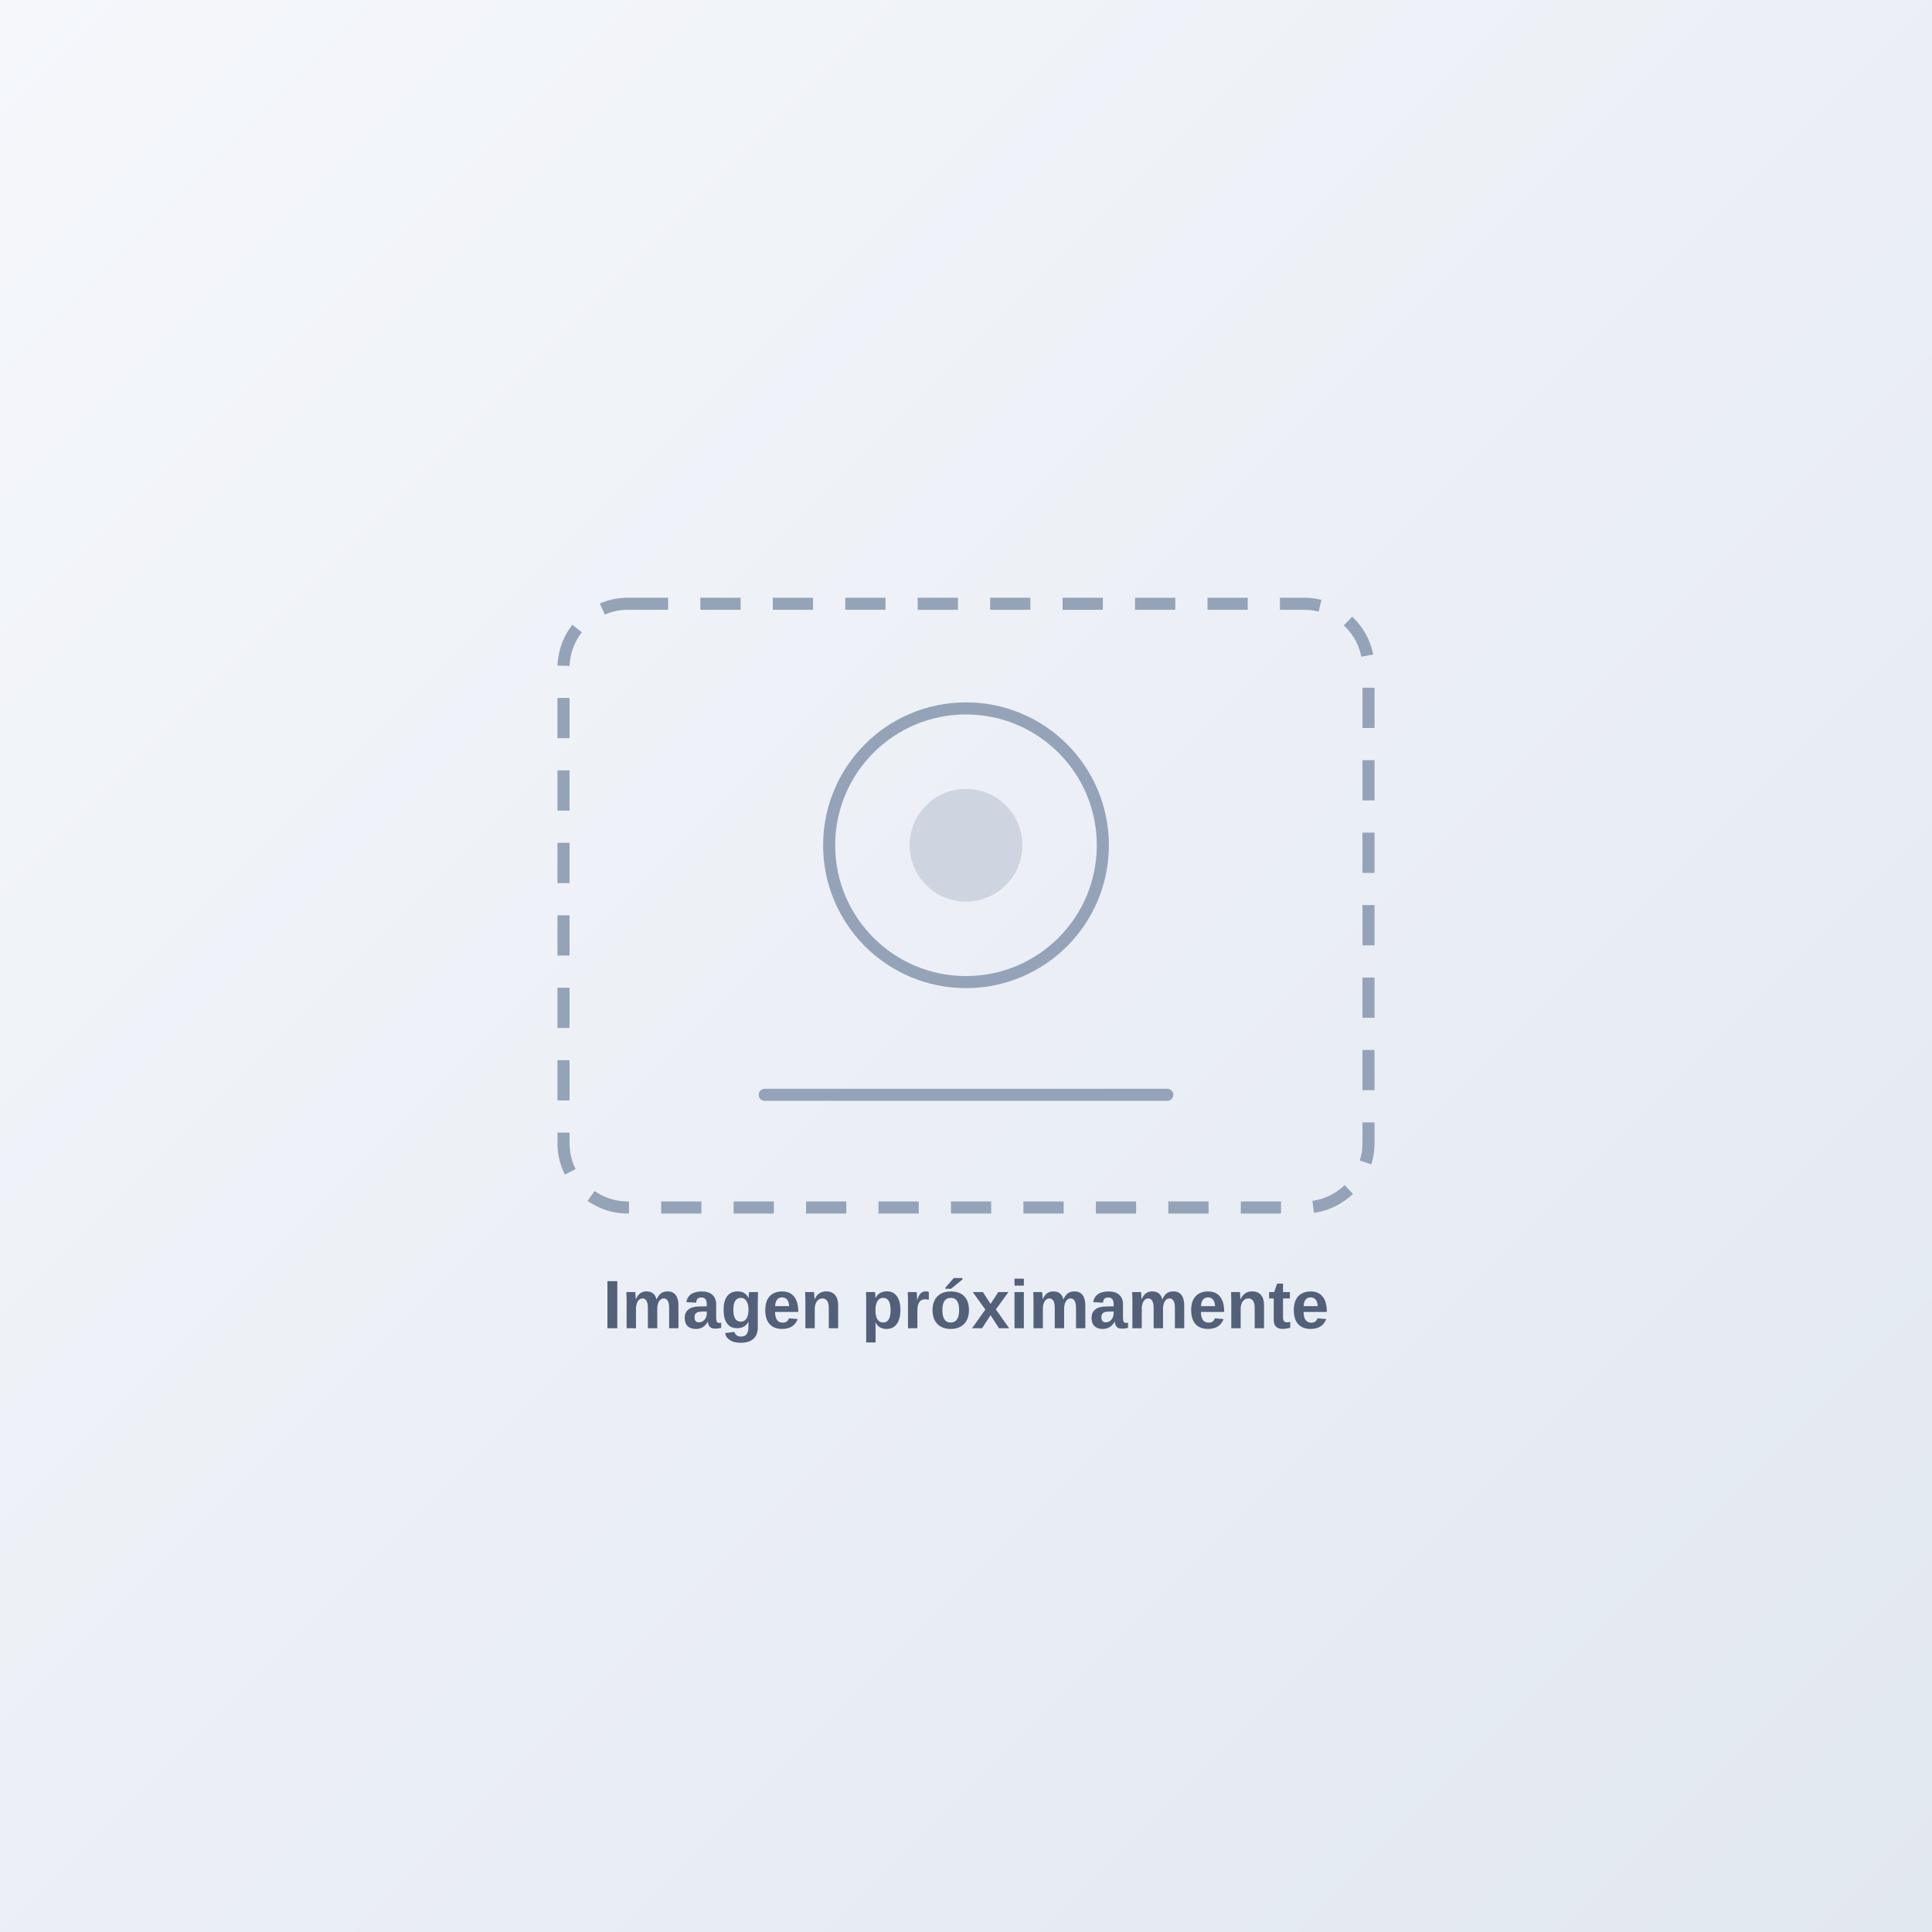
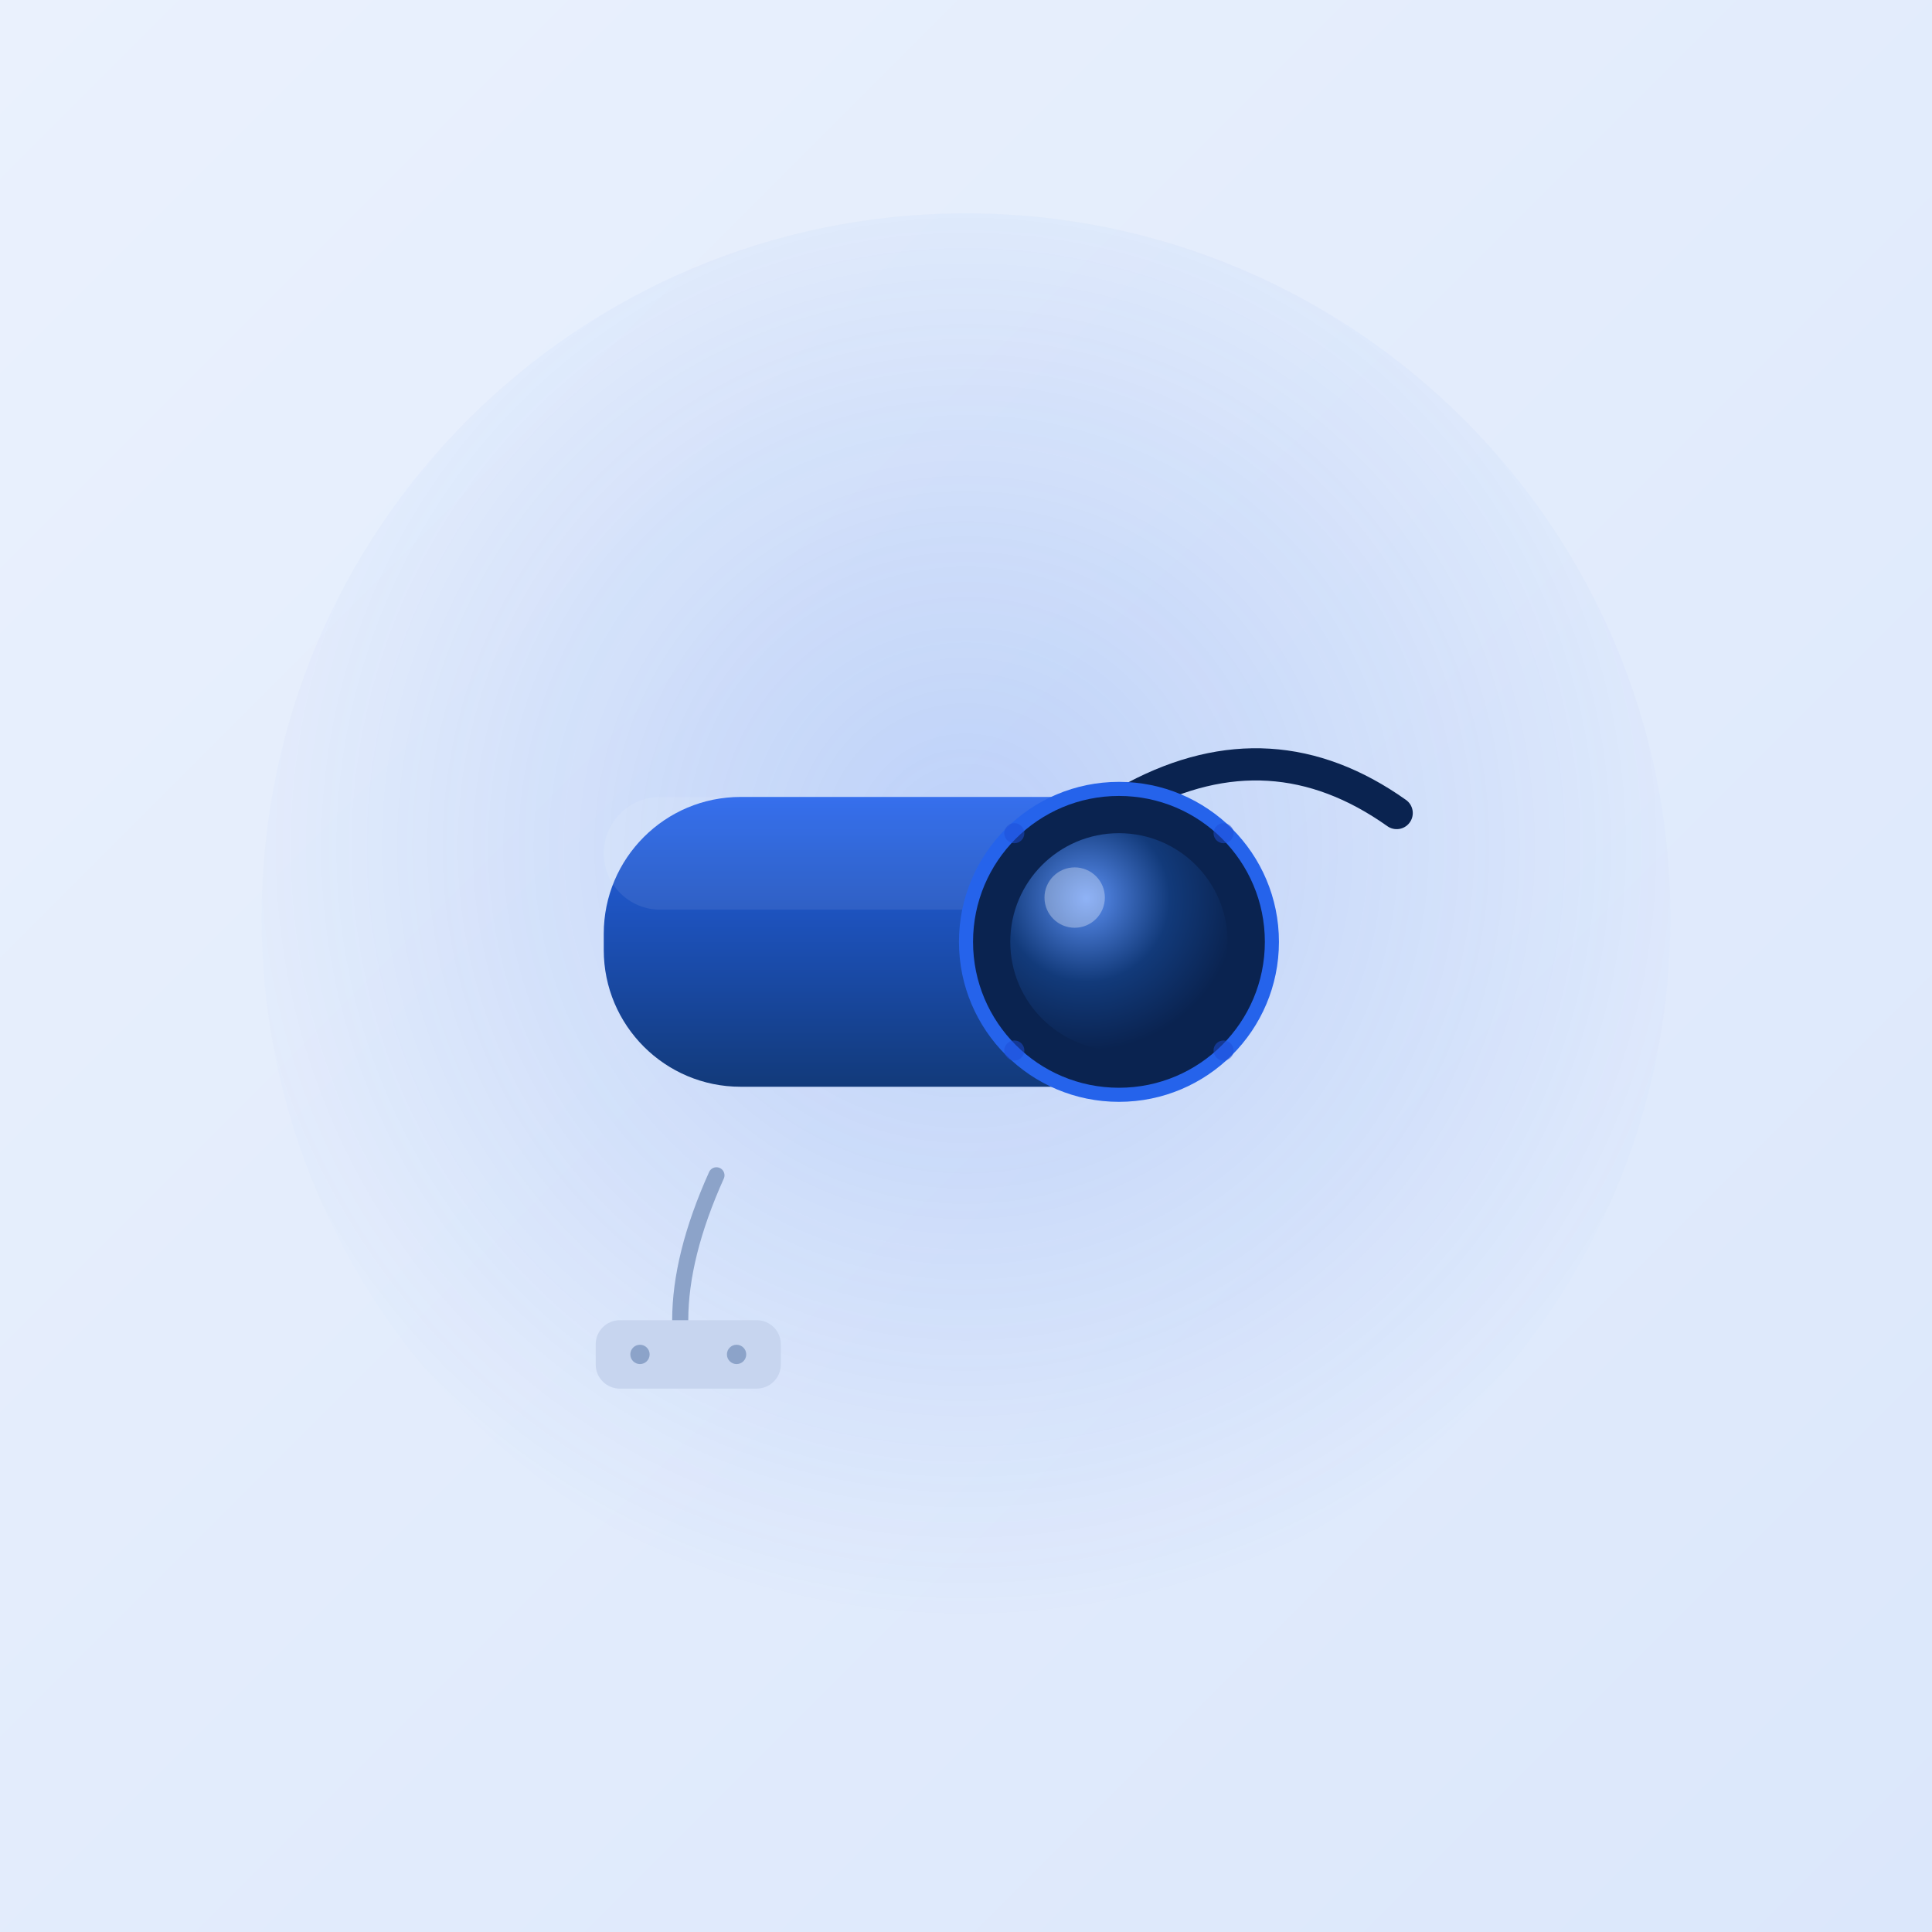
<svg xmlns="http://www.w3.org/2000/svg" viewBox="0 0 480 480" role="img" aria-labelledby="title desc">
  <defs>
    <linearGradient id="bg" x1="0" y1="0" x2="1" y2="1">
-       <stop offset="0%" stop-color="#f5f7fb" />
-       <stop offset="100%" stop-color="#e2e8f0" />
+       <stop offset="0%" stop-color="#eaf1fd" />
+       <stop offset="100%" stop-color="#dbe7fb" />
    </linearGradient>
+     <linearGradient id="body" x1="0" y1="0" x2="0" y2="1">
+       <stop offset="0%" stop-color="#2563eb" />
+       <stop offset="100%" stop-color="#123a7a" />
+     </linearGradient>
+     <radialGradient id="lensGlass" cx="35%" cy="30%" r="70%">
+       <stop offset="0%" stop-color="#5b8ff2" />
+       <stop offset="55%" stop-color="#123a7a" />
+       <stop offset="100%" stop-color="#0a2350" />
+     </radialGradient>
+     <radialGradient id="glow" cx="50%" cy="45%" r="55%">
+       <stop offset="0%" stop-color="#2563eb" stop-opacity="0.2" />
+       <stop offset="100%" stop-color="#2563eb" stop-opacity="0" />
+     </radialGradient>
  </defs>
-   <rect x="0" y="0" width="480" height="480" fill="url(#bg)" />
-   <rect x="140" y="150" width="200" height="150" rx="16" fill="none" stroke="#94a3b8" stroke-width="3" stroke-dasharray="10 8" />
-   <circle cx="240" cy="210" r="34" fill="none" stroke="#94a3b8" stroke-width="3" />
-   <circle cx="240" cy="210" r="14" fill="#94a3b8" opacity="0.35" />
-   <path d="M190 272 h100" stroke="#94a3b8" stroke-width="3" stroke-linecap="round" />
-   <text x="240" y="330" text-anchor="middle" font-family="Arial, sans-serif" font-size="17" font-weight="600" fill="#52607a">
-     Imagen próximamente
-   </text>
+   <rect width="480" height="480" fill="url(#bg)" />
+   <circle cx="240" cy="228" r="175" fill="url(#glow)" />
+   <path d="M178 292 q-9 20 -9 36" stroke="#8ca3c9" stroke-width="4" fill="none" stroke-linecap="round" />
+   <rect x="148" y="328" width="46" height="17" rx="6" fill="#c7d5ef" />
+   <circle cx="159" cy="336.5" r="2.4" fill="#8ca3c9" />
+   <circle cx="183" cy="336.5" r="2.4" fill="#8ca3c9" />
+   <rect x="150" y="198" width="156" height="72" rx="34" fill="url(#body)" />
+   <rect x="150" y="198" width="156" height="28" rx="14" fill="#ffffff" opacity="0.08" />
+   <path d="M282 198 q34 -18 65 4" fill="none" stroke="#0a2350" stroke-width="8" stroke-linecap="round" />
+   <circle cx="278" cy="234" r="38" fill="#0a2350" stroke="#2563eb" stroke-width="3.5" />
+   <circle cx="278" cy="234" r="27" fill="url(#lensGlass)" />
+   <circle cx="267" cy="223" r="7.5" fill="#ffffff" opacity="0.32" />
+   <g fill="#1d4ed8" opacity="0.5">
+     <circle cx="252" cy="207" r="2.5" />
+     <circle cx="304" cy="207" r="2.5" />
+     <circle cx="252" cy="261" r="2.5" />
+     <circle cx="304" cy="261" r="2.5" />
+   </g>
</svg>
